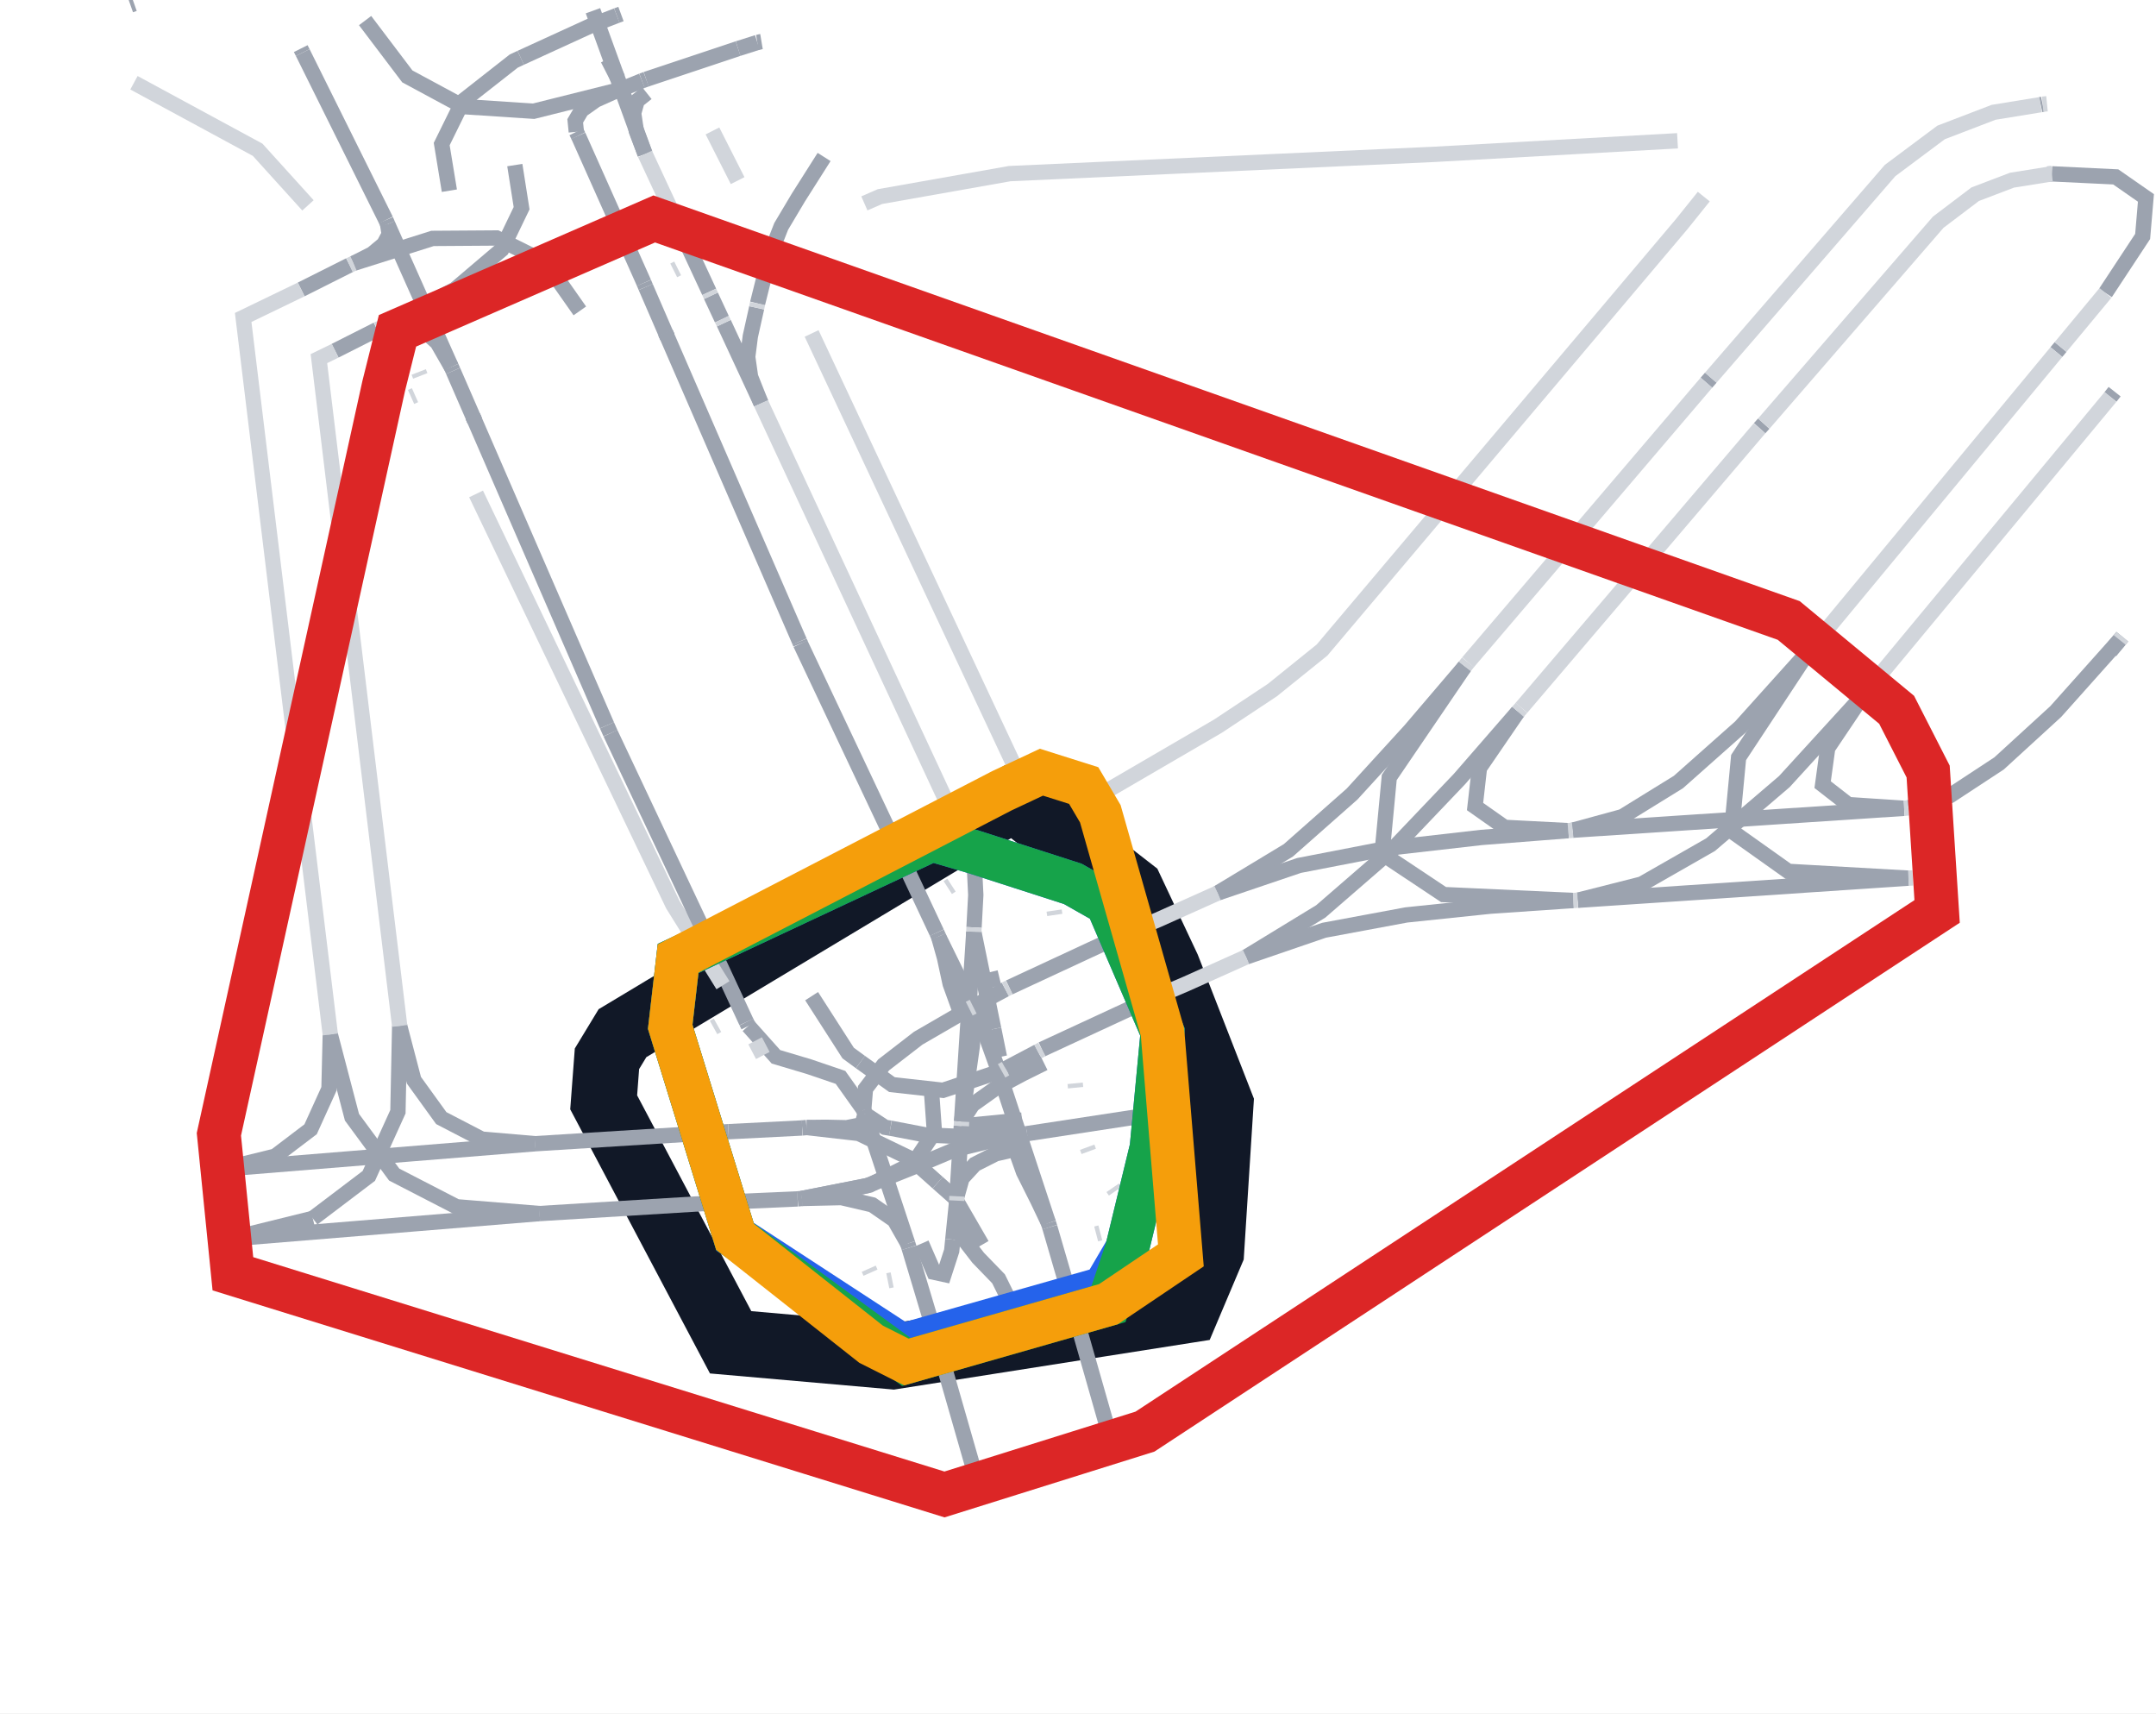
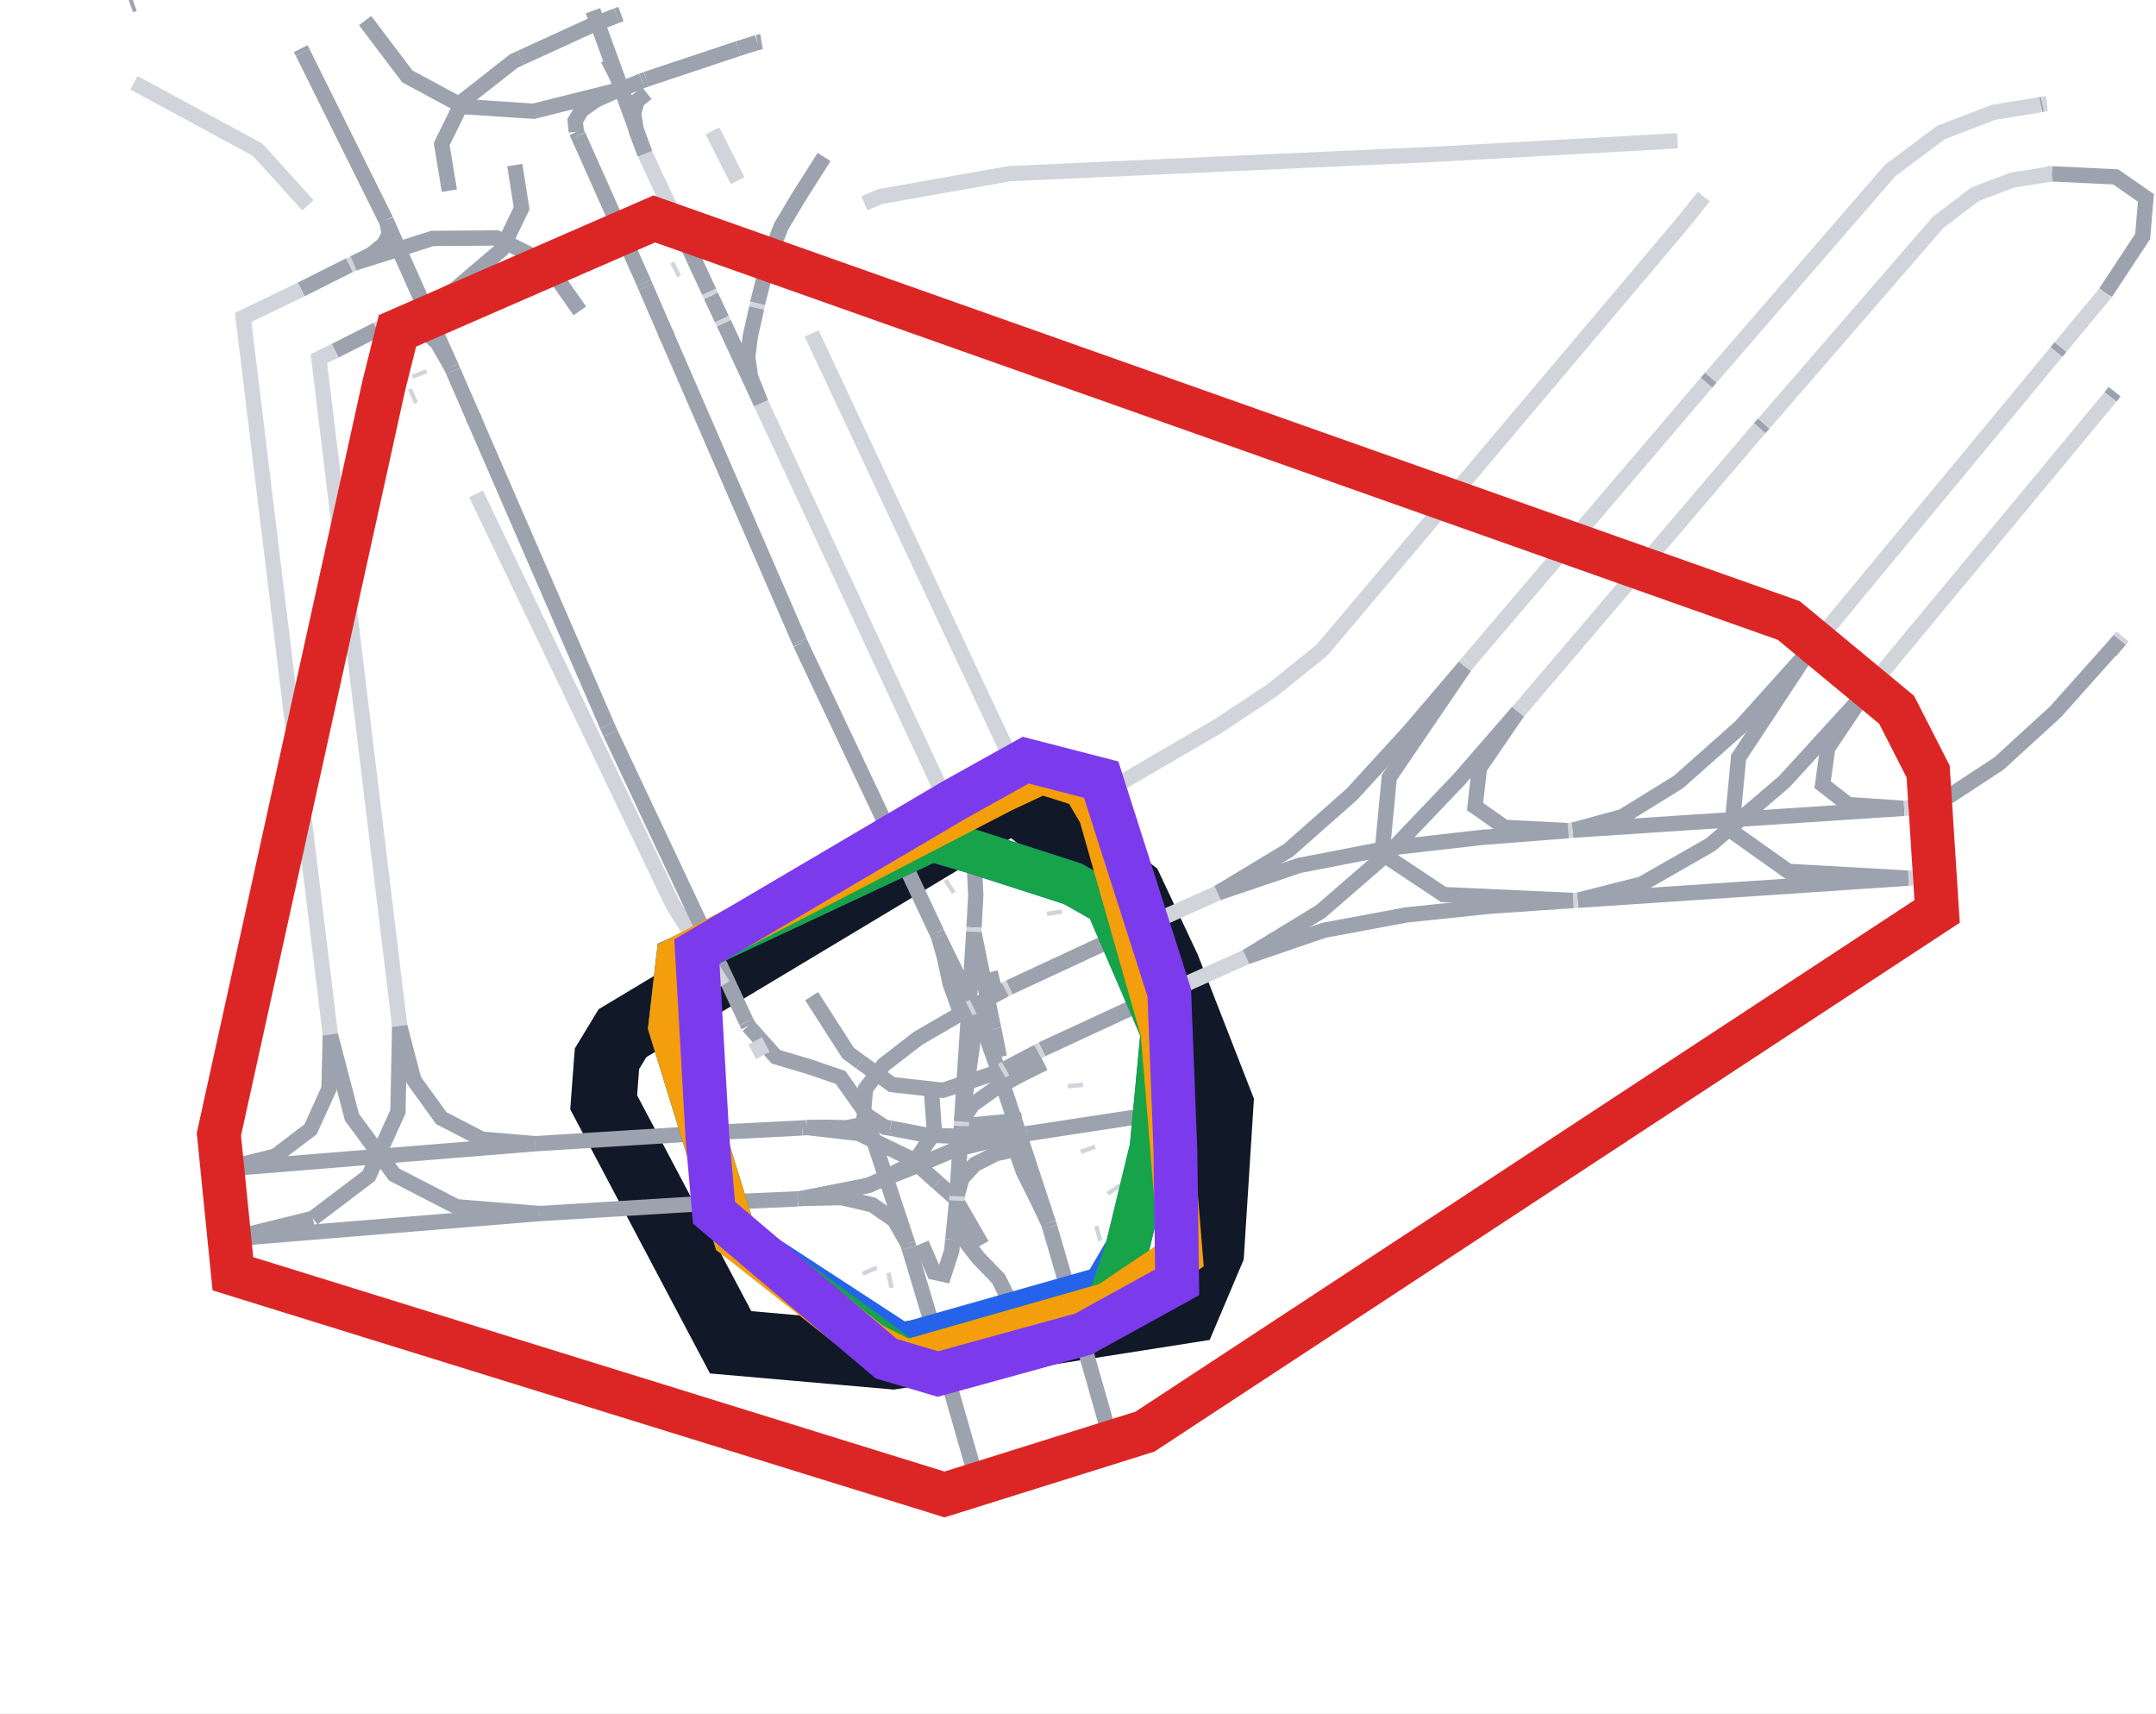
<svg xmlns="http://www.w3.org/2000/svg" viewBox="0 0 98.50 78.26">
  <rect width="100%" height="100%" fill="white" />
  <polygon points="27.58,50.35 33.38,61.31 40.79,61.96 54.21,59.85 55.34,57.18 55.77,50.42 53.34,44.19 51.67,40.64 46.30,36.47 28.44,47.19 27.73,48.36" stroke="#111827" stroke-width="3" fill="none" />
  <polyline points="82.65,29.72 79.52,33.20 76.68,35.72 74.12,37.30 71.85,37.92" stroke="#9ca3af" stroke-width="0.7" fill="none" />
  <polyline points="82.65,29.72 79.43,34.60 79.11,37.96 81.70,39.80 87.19,40.11" stroke="#9ca3af" stroke-width="0.7" fill="none" />
  <polyline points="86.99,36.92 84.44,36.75 83.27,35.84 83.50,34.17 85.12,31.76" stroke="#9ca3af" stroke-width="0.7" fill="none" />
  <polyline points="86.99,36.92 71.85,37.92" stroke="#9ca3af" stroke-width="0.7" fill="none" />
  <polyline points="72.08,41.12 87.19,40.11" stroke="#9ca3af" stroke-width="0.7" fill="none" />
  <polyline points="72.08,41.12 75.00,40.38 78.15,38.58 81.52,35.70 85.12,31.76" stroke="#9ca3af" stroke-width="0.7" fill="none" />
  <polyline points="94.14,15.85 93.95,16.08" stroke="#9ca3af" stroke-width="0.7" fill="none" />
  <polyline points="96.42,18.13 96.61,17.89" stroke="#9ca3af" stroke-width="0.7" fill="none" />
  <polyline points="78.16,17.25 77.96,17.48" stroke="#9ca3af" stroke-width="0.7" fill="none" />
  <polyline points="80.39,19.56 80.58,19.35" stroke="#9ca3af" stroke-width="0.7" fill="none" />
  <polyline points="93.32,4.76 93.23,4.78" stroke="#9ca3af" stroke-width="0.7" fill="none" />
  <polyline points="93.73,7.94 93.54,7.95" stroke="#9ca3af" stroke-width="0.7" fill="none" />
  <polyline points="27.11,1.12 23.79,2.64" stroke="#9ca3af" stroke-width="0.7" fill="none" />
  <polyline points="23.79,2.64 23.47,2.79 21.15,4.61 20.18,6.58 20.53,8.71" stroke="#9ca3af" stroke-width="0.7" fill="none" />
  <polyline points="26.33,6.02 26.28,5.52 26.57,5.03 27.22,4.57 28.22,4.12" stroke="#9ca3af" stroke-width="0.7" fill="none" />
  <polyline points="13.83,2.40 17.63,10.05" stroke="#9ca3af" stroke-width="0.7" fill="none" />
  <polyline points="16.68,0.94 18.61,3.49 21.17,4.87 24.38,5.08 28.22,4.12" stroke="#9ca3af" stroke-width="0.7" fill="none" />
  <polyline points="47.90,55.86 47.42,54.85 46.76,53.53 46.34,52.35 46.59,51.78" stroke="#9ca3af" stroke-width="0.7" fill="none" />
  <polyline points="47.90,55.86 45.60,48.88" stroke="#9ca3af" stroke-width="0.7" fill="none" />
  <polyline points="44.86,56.86 43.61,54.70 42.84,54.02" stroke="#9ca3af" stroke-width="0.7" fill="none" />
  <polyline points="42.84,54.02 41.61,52.92 39.23,51.77 36.85,51.50" stroke="#9ca3af" stroke-width="0.7" fill="none" />
  <polyline points="36.64,54.74 38.44,54.70 39.85,55.03 40.86,55.73 41.47,56.80" stroke="#9ca3af" stroke-width="0.7" fill="none" />
  <polyline points="36.64,54.74 39.60,54.16 41.63,53.35 43.65,52.50 46.59,51.78" stroke="#9ca3af" stroke-width="0.7" fill="none" />
  <polyline points="36.64,54.74 39.73,54.13 41.75,53.12 42.69,51.71 42.56,49.88" stroke="#9ca3af" stroke-width="0.7" fill="none" />
  <polyline points="39.52,50.89 39.38,51.37 38.68,51.51 37.73,51.49 36.85,51.50" stroke="#9ca3af" stroke-width="0.7" fill="none" />
  <polyline points="39.52,50.89 41.47,56.80" stroke="#9ca3af" stroke-width="0.7" fill="none" />
  <polyline points="39.52,50.89 40.43,51.49 40.68,51.53" stroke="#9ca3af" stroke-width="0.7" fill="none" />
  <polyline points="40.68,51.53 42.30,51.84 44.54,51.94 46.59,51.78" stroke="#9ca3af" stroke-width="0.7" fill="none" />
  <polyline points="42.80,42.60 41.40,39.62" stroke="#9ca3af" stroke-width="0.7" fill="none" />
  <polyline points="32.71,43.69 34.10,46.68" stroke="#9ca3af" stroke-width="0.7" fill="none" />
  <polyline points="29.42,12.92 26.42,6.20" stroke="#9ca3af" stroke-width="0.7" fill="none" />
  <polyline points="26.49,14.20 24.93,11.98 24.79,11.91" stroke="#9ca3af" stroke-width="0.7" fill="none" />
  <polyline points="24.79,11.91 22.69,10.87 19.76,10.89 16.15,12.03" stroke="#9ca3af" stroke-width="0.7" fill="none" />
  <polyline points="17.42,14.97 18.38,14.75 19.24,14.98 19.98,15.65 20.62,16.76" stroke="#9ca3af" stroke-width="0.7" fill="none" />
  <polyline points="17.42,14.97 20.78,13.22 22.92,11.40 23.83,9.51 23.52,7.54" stroke="#9ca3af" stroke-width="0.7" fill="none" />
  <polyline points="17.71,10.24 17.78,10.70 17.54,11.15 17.00,11.60 16.15,12.03" stroke="#9ca3af" stroke-width="0.7" fill="none" />
  <polyline points="17.71,10.24 20.62,16.76" stroke="#9ca3af" stroke-width="0.7" fill="none" />
  <polyline points="66.92,30.44 64.42,33.37 61.77,36.27 58.86,38.84 55.63,40.79" stroke="#9ca3af" stroke-width="0.7" fill="none" />
  <polyline points="66.92,30.44 63.47,35.51 63.14,38.99 65.95,40.86 71.88,41.13" stroke="#9ca3af" stroke-width="0.7" fill="none" />
  <polyline points="71.65,37.94 68.74,37.79 67.39,36.84 67.59,35.08 69.35,32.51" stroke="#9ca3af" stroke-width="0.7" fill="none" />
  <polyline points="71.65,37.94 67.69,38.25 63.48,38.73 59.35,39.53 55.63,40.79" stroke="#9ca3af" stroke-width="0.7" fill="none" />
  <polyline points="56.93,43.71 60.49,42.49 64.25,41.79 68.08,41.39 71.88,41.13" stroke="#9ca3af" stroke-width="0.7" fill="none" />
  <polyline points="56.93,43.71 60.34,41.63 63.64,38.77 66.68,35.58 69.35,32.51" stroke="#9ca3af" stroke-width="0.7" fill="none" />
  <polyline points="96.84,29.23 93.92,32.50 91.33,34.87 89.09,36.34 87.19,36.90" stroke="#9ca3af" stroke-width="0.7" fill="none" />
  <polyline points="93.74,7.94 96.66,8.08 98.04,9.04 97.89,10.80 96.19,13.38" stroke="#9ca3af" stroke-width="0.7" fill="none" />
  <polyline points="50.79,65.87 50.73,65.69" stroke="#9ca3af" stroke-width="0.7" fill="none" />
  <polyline points="44.58,67.45 44.68,67.79" stroke="#9ca3af" stroke-width="0.7" fill="none" />
  <polyline points="36.57,29.40 36.53,29.30" stroke="#9ca3af" stroke-width="0.7" fill="none" />
  <polyline points="27.73,33.13 27.89,33.49" stroke="#9ca3af" stroke-width="0.7" fill="none" />
  <polyline points="96.41,29.75 96.96,29.08" stroke="#9ca3af" stroke-width="0.7" fill="none" />
  <polyline points="82.48,29.93 82.78,29.57" stroke="#9ca3af" stroke-width="0.7" fill="none" />
  <polyline points="85.24,31.61 84.94,31.97" stroke="#9ca3af" stroke-width="0.7" fill="none" />
  <polyline points="67.07,30.25 67.07,30.25" stroke="#9ca3af" stroke-width="0.7" fill="none" />
  <polyline points="69.51,32.33 69.51,32.33" stroke="#9ca3af" stroke-width="0.7" fill="none" />
  <polyline points="24.45,52.24 22.01,52.03 20.16,51.07 18.91,49.34 18.26,46.86" stroke="#9ca3af" stroke-width="0.7" fill="none" />
  <polyline points="24.45,52.24 10.16,53.40" stroke="#9ca3af" stroke-width="0.7" fill="none" />
  <polyline points="10.48,56.59 24.65,55.43" stroke="#9ca3af" stroke-width="0.7" fill="none" />
  <polyline points="10.48,56.59 14.29,55.65" stroke="#9ca3af" stroke-width="0.7" fill="none" />
  <polyline points="14.29,55.65 16.85,53.71 18.18,50.78 18.26,46.86" stroke="#9ca3af" stroke-width="0.7" fill="none" />
  <polyline points="15.09,47.25 15.03,49.73 14.19,51.58 12.57,52.81 10.16,53.40" stroke="#9ca3af" stroke-width="0.7" fill="none" />
  <polyline points="15.09,47.25 16.08,51.03 18.01,53.65 20.86,55.12 24.65,55.43" stroke="#9ca3af" stroke-width="0.7" fill="none" />
  <polyline points="48.90,59.28 47.96,56.05" stroke="#9ca3af" stroke-width="0.7" fill="none" />
  <polyline points="46.40,59.99 45.62,58.41 44.69,57.45 43.94,56.48 43.71,54.84" stroke="#9ca3af" stroke-width="0.7" fill="none" />
  <polyline points="41.53,56.99 42.74,61.03" stroke="#9ca3af" stroke-width="0.7" fill="none" />
  <polyline points="42.10,56.80 42.67,58.11 43.13,58.21 43.48,57.13 43.53,56.62" stroke="#9ca3af" stroke-width="0.7" fill="none" />
  <polyline points="43.53,56.62 43.71,54.84" stroke="#9ca3af" stroke-width="0.7" fill="none" />
  <polyline points="44.50,42.36 44.58,40.88 44.53,39.86 44.26,38.88 43.67,37.53" stroke="#9ca3af" stroke-width="0.7" fill="none" />
  <polyline points="28.18,0.71 27.30,1.05" stroke="#9ca3af" stroke-width="0.7" fill="none" />
  <polyline points="29.47,7.03 29.07,5.98 28.95,5.17 29.11,4.60 29.55,4.25" stroke="#9ca3af" stroke-width="0.7" fill="none" />
  <polyline points="29.47,7.03 27.09,0.49" stroke="#9ca3af" stroke-width="0.7" fill="none" />
  <polyline points="28.41,4.06 29.33,3.69" stroke="#9ca3af" stroke-width="0.7" fill="none" />
  <polyline points="28.23,3.59 27.77,2.69" stroke="#9ca3af" stroke-width="0.7" fill="none" />
  <polyline points="34.77,18.42 34.29,17.21 34.16,16.30 34.28,15.36 34.57,14.06" stroke="#9ca3af" stroke-width="0.7" fill="none" />
  <polyline points="34.77,18.42 33.07,14.76" stroke="#9ca3af" stroke-width="0.7" fill="none" />
  <polyline points="36.65,51.52 33.28,51.69" stroke="#9ca3af" stroke-width="0.7" fill="none" />
  <polyline points="33.48,54.89 36.44,54.76" stroke="#9ca3af" stroke-width="0.7" fill="none" />
  <polyline points="15.97,12.11 13.76,13.22" stroke="#9ca3af" stroke-width="0.7" fill="none" />
  <polyline points="15.31,16.02 17.23,15.05" stroke="#9ca3af" stroke-width="0.7" fill="none" />
  <polyline points="46.92,51.78 52.09,50.99" stroke="#9ca3af" stroke-width="0.7" fill="none" />
  <polyline points="51.21,42.73 46.11,45.10" stroke="#9ca3af" stroke-width="0.7" fill="none" />
  <polyline points="47.60,47.93 52.48,45.67" stroke="#9ca3af" stroke-width="0.7" fill="none" />
  <polyline points="32.98,14.58 32.48,13.51" stroke="#9ca3af" stroke-width="0.7" fill="none" />
  <polyline points="43.72,54.64 43.95,53.82 44.54,53.18 45.49,52.70 46.79,52.40" stroke="#9ca3af" stroke-width="0.7" fill="none" />
  <polyline points="43.72,54.64 43.92,51.43" stroke="#9ca3af" stroke-width="0.7" fill="none" />
  <polyline points="46.79,51.75 46.70,51.81" stroke="#9ca3af" stroke-width="0.7" fill="none" />
  <polyline points="46.69,51.16 43.92,51.43" stroke="#9ca3af" stroke-width="0.7" fill="none" />
  <polyline points="45.66,44.66 45.08,44.80 44.69,44.49 44.50,43.74 44.49,42.56" stroke="#9ca3af" stroke-width="0.7" fill="none" />
  <polyline points="45.93,45.19 44.46,45.98" stroke="#9ca3af" stroke-width="0.7" fill="none" />
  <polyline points="43.93,51.23 44.43,50.46 45.51,49.69 46.75,49.03 47.70,48.56" stroke="#9ca3af" stroke-width="0.7" fill="none" />
  <polyline points="43.93,51.23 44.49,42.56" stroke="#9ca3af" stroke-width="0.7" fill="none" />
  <polyline points="43.93,51.23 44.13,49.84 44.42,47.79 44.53,46.01 44.18,45.44" stroke="#9ca3af" stroke-width="0.7" fill="none" />
  <polyline points="45.94,48.81 47.42,48.03" stroke="#9ca3af" stroke-width="0.7" fill="none" />
  <polyline points="45.66,48.28 45.40,47.00" stroke="#9ca3af" stroke-width="0.7" fill="none" />
  <polyline points="45.40,47.00 44.49,42.56" stroke="#9ca3af" stroke-width="0.7" fill="none" />
  <polyline points="44.28,46.07 43.75,45.88 43.41,44.94 43.15,43.74 42.88,42.78" stroke="#9ca3af" stroke-width="0.7" fill="none" />
  <polyline points="44.28,46.07 41.95,47.42 40.37,48.64 39.54,49.73 39.46,50.70" stroke="#9ca3af" stroke-width="0.7" fill="none" />
  <polyline points="45.54,48.69 45.76,48.91" stroke="#9ca3af" stroke-width="0.7" fill="none" />
  <polyline points="45.54,48.69 44.89,46.88 44.34,45.68 43.73,44.51 42.88,42.78" stroke="#9ca3af" stroke-width="0.7" fill="none" />
  <polyline points="34.19,46.86 35.45,48.27 36.96,48.72 38.40,49.21 39.46,50.70" stroke="#9ca3af" stroke-width="0.7" fill="none" />
  <polyline points="37.08,45.50 38.75,48.10 39.31,48.51" stroke="#9ca3af" stroke-width="0.7" fill="none" />
  <polyline points="39.31,48.51 40.75,49.54 43.08,49.80 45.76,48.91" stroke="#9ca3af" stroke-width="0.7" fill="none" />
  <polyline points="29.52,3.62 33.72,2.22" stroke="#9ca3af" stroke-width="0.7" fill="none" />
  <polyline points="34.61,13.86 35.14,11.74 35.69,10.34 36.47,9.03 37.65,7.17" stroke="#9ca3af" stroke-width="0.7" fill="none" />
  <polyline points="34.60,1.94 34.66,1.93 34.69,1.92 34.73,1.91 34.79,1.90" stroke="#9ca3af" stroke-width="0.7" fill="none" />
  <polyline points="49.11,60.01 49.03,59.72" stroke="#9ca3af" stroke-width="0.7" fill="none" />
  <polyline points="42.87,61.47 42.95,61.77" stroke="#9ca3af" stroke-width="0.7" fill="none" />
  <polyline points="41.31,39.44 41.46,39.75" stroke="#9ca3af" stroke-width="0.7" fill="none" />
  <polyline points="32.77,43.84 32.62,43.51" stroke="#9ca3af" stroke-width="0.7" fill="none" />
  <polyline points="32.40,13.33 30.68,9.63" stroke="#9ca3af" stroke-width="0.7" fill="none" />
  <polyline points="30.41,15.21 29.50,13.11" stroke="#9ca3af" stroke-width="0.7" fill="none" />
  <polyline points="20.70,16.94 21.61,19.03" stroke="#9ca3af" stroke-width="0.7" fill="none" />
  <polyline points="30.40,15.19 30.49,15.39" stroke="#9ca3af" stroke-width="0.7" fill="none" />
  <polyline points="21.69,19.22 21.60,19.01" stroke="#9ca3af" stroke-width="0.7" fill="none" />
  <polyline points="27.30,1.05 27.11,1.12" stroke="#9ca3af" stroke-width="0.7" fill="none" />
  <polyline points="5.96,0.23 6.13,0.17" stroke="#9ca3af" stroke-width="0.7" fill="none" />
  <polyline points="33.28,51.69 24.45,52.24" stroke="#9ca3af" stroke-width="0.7" fill="none" />
  <polyline points="36.85,51.50 36.65,51.52" stroke="#9ca3af" stroke-width="0.7" fill="none" />
  <polyline points="67.07,30.25 66.92,30.44" stroke="#d1d5db" stroke-width="0.7" fill="none" />
  <polyline points="44.46,45.98 44.28,46.07" stroke="#d1d5db" stroke-width="0.7" fill="none" />
  <polyline points="46.11,45.10 45.93,45.19" stroke="#d1d5db" stroke-width="0.7" fill="none" />
  <polyline points="55.63,40.79 52.91,42.01 51.21,42.73" stroke="#d1d5db" stroke-width="0.7" fill="none" />
  <polyline points="45.60,48.88 45.54,48.69" stroke="#9ca3af" stroke-width="0.7" fill="none" />
  <polyline points="47.96,56.05 47.90,55.86" stroke="#9ca3af" stroke-width="0.7" fill="none" />
  <polyline points="49.03,59.72 48.90,59.28" stroke="#9ca3af" stroke-width="0.7" fill="none" />
  <polyline points="50.73,65.69 49.11,60.01" stroke="#9ca3af" stroke-width="0.7" fill="none" />
  <polyline points="17.23,15.05 17.42,14.97" stroke="#d1d5db" stroke-width="0.7" fill="none" />
  <polyline points="18.26,46.86 14.57,16.38 15.31,16.02" stroke="#d1d5db" stroke-width="0.7" fill="none" />
  <polyline points="93.95,16.08 82.48,29.93" stroke="#d1d5db" stroke-width="0.7" fill="none" />
  <polyline points="96.96,29.08 96.84,29.23" stroke="#d1d5db" stroke-width="0.7" fill="none" />
  <polyline points="26.42,6.20 26.33,6.02" stroke="#9ca3af" stroke-width="0.7" fill="none" />
  <polyline points="29.50,13.11 29.42,12.92" stroke="#9ca3af" stroke-width="0.7" fill="none" />
  <polyline points="30.49,15.39 30.41,15.21" stroke="#9ca3af" stroke-width="0.7" fill="none" />
  <polyline points="36.53,29.30 30.40,15.19" stroke="#9ca3af" stroke-width="0.7" fill="none" />
  <polyline points="28.37,0.64 28.18,0.71" stroke="#9ca3af" stroke-width="0.7" fill="none" />
  <polyline points="71.85,37.92 71.65,37.94" stroke="#d1d5db" stroke-width="0.7" fill="none" />
  <polyline points="82.78,29.57 82.65,29.72" stroke="#d1d5db" stroke-width="0.7" fill="none" />
  <polyline points="93.23,4.78 91.08,5.13 88.68,6.05 86.35,7.79 78.16,17.25" stroke="#d1d5db" stroke-width="0.7" fill="none" />
  <polyline points="87.19,36.90 86.99,36.92" stroke="#d1d5db" stroke-width="0.7" fill="none" />
  <polyline points="96.19,13.38 94.14,15.85" stroke="#d1d5db" stroke-width="0.7" fill="none" />
  <polyline points="93.52,4.74 93.32,4.76" stroke="#d1d5db" stroke-width="0.7" fill="none" />
  <polyline points="77.96,17.48 67.07,30.25" stroke="#d1d5db" stroke-width="0.7" fill="none" />
  <polyline points="41.46,39.75 36.57,29.40" stroke="#9ca3af" stroke-width="0.7" fill="none" />
  <polyline points="41.40,39.62 41.31,39.44" stroke="#9ca3af" stroke-width="0.7" fill="none" />
  <polyline points="42.88,42.78 42.80,42.60" stroke="#9ca3af" stroke-width="0.7" fill="none" />
  <polyline points="18.78,18.13 18.96,18.05" stroke="#d1d5db" stroke-width="0.7" fill="none" />
  <polyline points="30.78,12.35 30.96,12.26" stroke="#d1d5db" stroke-width="0.7" fill="none" />
  <polyline points="33.22,11.58 33.42,11.54" stroke="#d1d5db" stroke-width="0.7" fill="none" />
  <polyline points="28.22,4.12 28.41,4.06" stroke="#9ca3af" stroke-width="0.7" fill="none" />
  <polyline points="46.59,51.78 46.79,51.75" stroke="#9ca3af" stroke-width="0.7" fill="none" />
  <polyline points="46.70,51.81 46.92,51.78" stroke="#9ca3af" stroke-width="0.7" fill="none" />
  <polyline points="24.65,55.43 33.48,54.89" stroke="#9ca3af" stroke-width="0.7" fill="none" />
  <polyline points="36.44,54.76 36.64,54.74" stroke="#9ca3af" stroke-width="0.7" fill="none" />
  <polyline points="69.35,32.51 69.51,32.33" stroke="#d1d5db" stroke-width="0.7" fill="none" />
  <polyline points="45.76,48.91 45.94,48.81" stroke="#d1d5db" stroke-width="0.7" fill="none" />
  <polyline points="47.42,48.03 47.60,47.93" stroke="#d1d5db" stroke-width="0.7" fill="none" />
  <polyline points="52.48,45.67 54.19,44.94 56.93,43.71" stroke="#d1d5db" stroke-width="0.7" fill="none" />
  <polyline points="39.46,50.70 39.52,50.89" stroke="#9ca3af" stroke-width="0.7" fill="none" />
  <polyline points="41.47,56.80 41.53,56.99" stroke="#9ca3af" stroke-width="0.7" fill="none" />
  <polyline points="42.74,61.03 42.87,61.47" stroke="#9ca3af" stroke-width="0.7" fill="none" />
  <polyline points="42.95,61.77 44.58,67.45" stroke="#9ca3af" stroke-width="0.7" fill="none" />
  <polyline points="13.74,2.22 13.83,2.40" stroke="#9ca3af" stroke-width="0.7" fill="none" />
  <polyline points="16.15,12.03 15.97,12.11" stroke="#d1d5db" stroke-width="0.7" fill="none" />
  <polyline points="13.76,13.22 11.11,14.50 15.09,47.25" stroke="#d1d5db" stroke-width="0.7" fill="none" />
  <polyline points="84.94,31.97 96.42,18.13" stroke="#d1d5db" stroke-width="0.7" fill="none" />
  <polyline points="17.63,10.05 17.71,10.24" stroke="#9ca3af" stroke-width="0.7" fill="none" />
  <polyline points="20.62,16.76 20.70,16.94" stroke="#9ca3af" stroke-width="0.7" fill="none" />
  <polyline points="21.61,19.03 21.69,19.22" stroke="#9ca3af" stroke-width="0.7" fill="none" />
  <polyline points="21.60,19.01 27.73,33.13" stroke="#9ca3af" stroke-width="0.7" fill="none" />
  <polyline points="43.30,40.54 43.47,40.43" stroke="#d1d5db" stroke-width="0.7" fill="none" />
  <polyline points="45.94,38.89 46.11,38.79" stroke="#d1d5db" stroke-width="0.7" fill="none" />
  <polyline points="49.89,36.52 55.64,33.17 58.13,31.52 60.40,29.69 68.55,20.04 76.82,10.25 77.84,8.98" stroke="#d1d5db" stroke-width="0.7" fill="none" />
  <polyline points="76.64,6.43 65.53,7.05 46.13,7.93 40.20,8.98 39.49,9.29" stroke="#d1d5db" stroke-width="0.7" fill="none" />
  <polyline points="46.68,35.70 37.08,15.23" stroke="#d1d5db" stroke-width="0.7" fill="none" />
  <polyline points="33.70,8.25 32.55,5.98" stroke="#d1d5db" stroke-width="0.7" fill="none" />
  <polyline points="43.71,54.84 43.72,54.64" stroke="#d1d5db" stroke-width="0.7" fill="none" />
  <polyline points="43.92,51.43 43.93,51.23" stroke="#d1d5db" stroke-width="0.7" fill="none" />
  <polyline points="44.49,42.56 44.50,42.36" stroke="#d1d5db" stroke-width="0.7" fill="none" />
  <polyline points="43.67,37.53 34.77,18.42" stroke="#d1d5db" stroke-width="0.7" fill="none" />
  <polyline points="33.07,14.76 32.98,14.58" stroke="#d1d5db" stroke-width="0.7" fill="none" />
  <polyline points="32.48,13.51 32.40,13.33" stroke="#d1d5db" stroke-width="0.7" fill="none" />
  <polyline points="30.68,9.63 29.47,7.03" stroke="#d1d5db" stroke-width="0.7" fill="none" />
  <polyline points="34.57,14.06 34.61,13.86" stroke="#d1d5db" stroke-width="0.7" fill="none" />
  <polyline points="29.33,3.69 29.52,3.62" stroke="#9ca3af" stroke-width="0.7" fill="none" />
  <polyline points="33.72,2.22 34.60,1.94" stroke="#9ca3af" stroke-width="0.7" fill="none" />
  <polyline points="39.77,58.13 39.69,57.95" stroke="#d1d5db" stroke-width="0.7" fill="none" />
  <polyline points="34.85,48.21 34.50,47.54" stroke="#d1d5db" stroke-width="0.7" fill="none" />
  <polyline points="33.03,45.00 30.74,41.32 21.75,22.56" stroke="#d1d5db" stroke-width="0.7" fill="none" />
  <polyline points="19.20,17.17 19.13,16.99" stroke="#d1d5db" stroke-width="0.7" fill="none" />
  <polyline points="14.07,9.38 11.77,6.84 6.12,3.78" stroke="#d1d5db" stroke-width="0.7" fill="none" />
  <polyline points="49.14,49.68 49.12,49.48" stroke="#d1d5db" stroke-width="0.7" fill="none" />
  <polyline points="48.19,41.79 48.16,41.59" stroke="#d1d5db" stroke-width="0.7" fill="none" />
  <polyline points="50.95,54.41 50.84,54.25" stroke="#d1d5db" stroke-width="0.7" fill="none" />
  <polyline points="49.74,52.59 49.67,52.40" stroke="#d1d5db" stroke-width="0.7" fill="none" />
  <polyline points="32.78,46.83 32.60,46.93" stroke="#d1d5db" stroke-width="0.7" fill="none" />
  <polyline points="40.56,58.50 40.76,58.46" stroke="#d1d5db" stroke-width="0.7" fill="none" />
  <polyline points="50.08,56.36 50.27,56.31" stroke="#d1d5db" stroke-width="0.7" fill="none" />
  <polyline points="71.88,41.13 72.08,41.12" stroke="#d1d5db" stroke-width="0.7" fill="none" />
  <polyline points="85.12,31.76 85.24,31.61" stroke="#d1d5db" stroke-width="0.7" fill="none" />
  <polyline points="80.58,19.35 88.55,10.15 90.24,8.87 91.92,8.23 93.73,7.94" stroke="#d1d5db" stroke-width="0.7" fill="none" />
  <polyline points="87.19,40.11 87.39,40.10" stroke="#d1d5db" stroke-width="0.7" fill="none" />
  <polyline points="93.54,7.95 93.74,7.94" stroke="#d1d5db" stroke-width="0.7" fill="none" />
  <polyline points="69.51,32.33 80.39,19.56" stroke="#d1d5db" stroke-width="0.7" fill="none" />
  <polyline points="27.89,33.49 32.77,43.84" stroke="#9ca3af" stroke-width="0.7" fill="none" />
  <polyline points="32.62,43.51 32.71,43.69" stroke="#9ca3af" stroke-width="0.7" fill="none" />
  <polyline points="34.10,46.68 34.19,46.86" stroke="#9ca3af" stroke-width="0.7" fill="none" />
  <polygon points="30.62,46.90 33.58,56.49 41.20,61.46 50.44,58.84 51.49,57.05 52.61,52.43 53.11,47.14 50.58,41.26 49.01,40.37 44.48,38.91 42.57,38.35 30.98,43.78" stroke="#2563eb" stroke-width="2" fill="none" />
  <polygon points="10.00,51.81 10.64,58.18 43.15,68.26 52.31,65.39 88.50,41.63 88.09,35.24 86.65,32.42 81.72,28.34 29.89,10.00 18.16,15.11 17.53,17.63" stroke="#dc2626" stroke-width="2" fill="none" />
  <polygon points="30.62,46.90 33.58,56.49 41.41,62.21 50.64,59.57 51.49,57.05 52.61,52.43 53.11,47.14 50.58,41.26 49.01,40.37 44.48,38.91 42.57,38.35 30.98,43.78" stroke="#16a34a" stroke-width="2" fill="none" />
  <polygon points="30.62,46.90 33.58,56.49 39.80,61.40 41.41,62.21 50.64,59.57 53.95,57.34 53.11,47.14 50.27,37.17 49.51,35.88 47.58,35.27 45.77,36.12 30.98,43.78" stroke="#f59e0b" stroke-width="2" fill="none" />
+   <polygon points="31.84,43.46 32.32,51.96 32.62,55.39 40.49,62.06 42.85,62.76 49.50,60.93 53.78,58.57 53.70,52.55 53.42,45.34 50.31,35.61 46.86,34.72 43.61,36.53" stroke="#7c3aed" stroke-width="2" fill="none" />
</svg>
